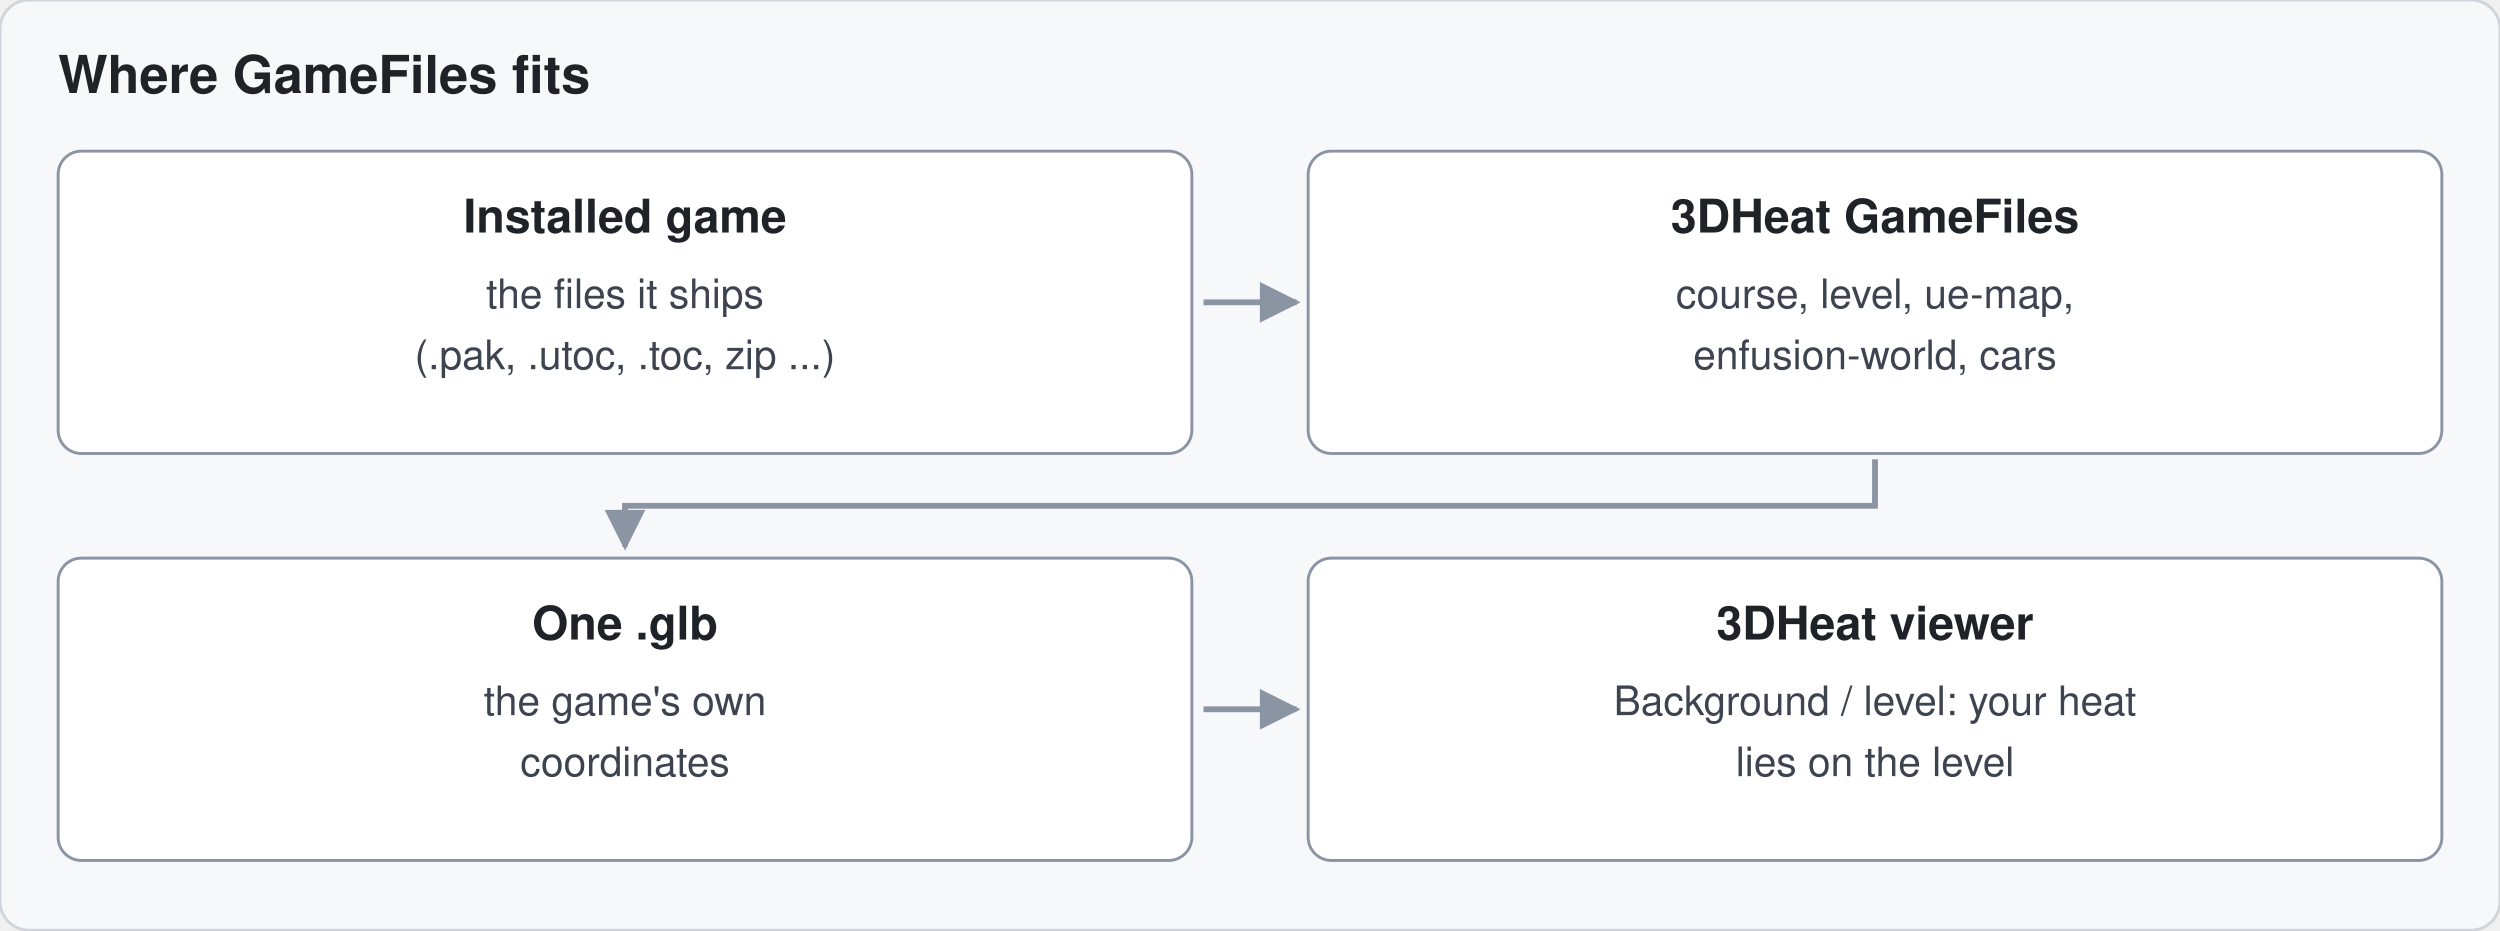
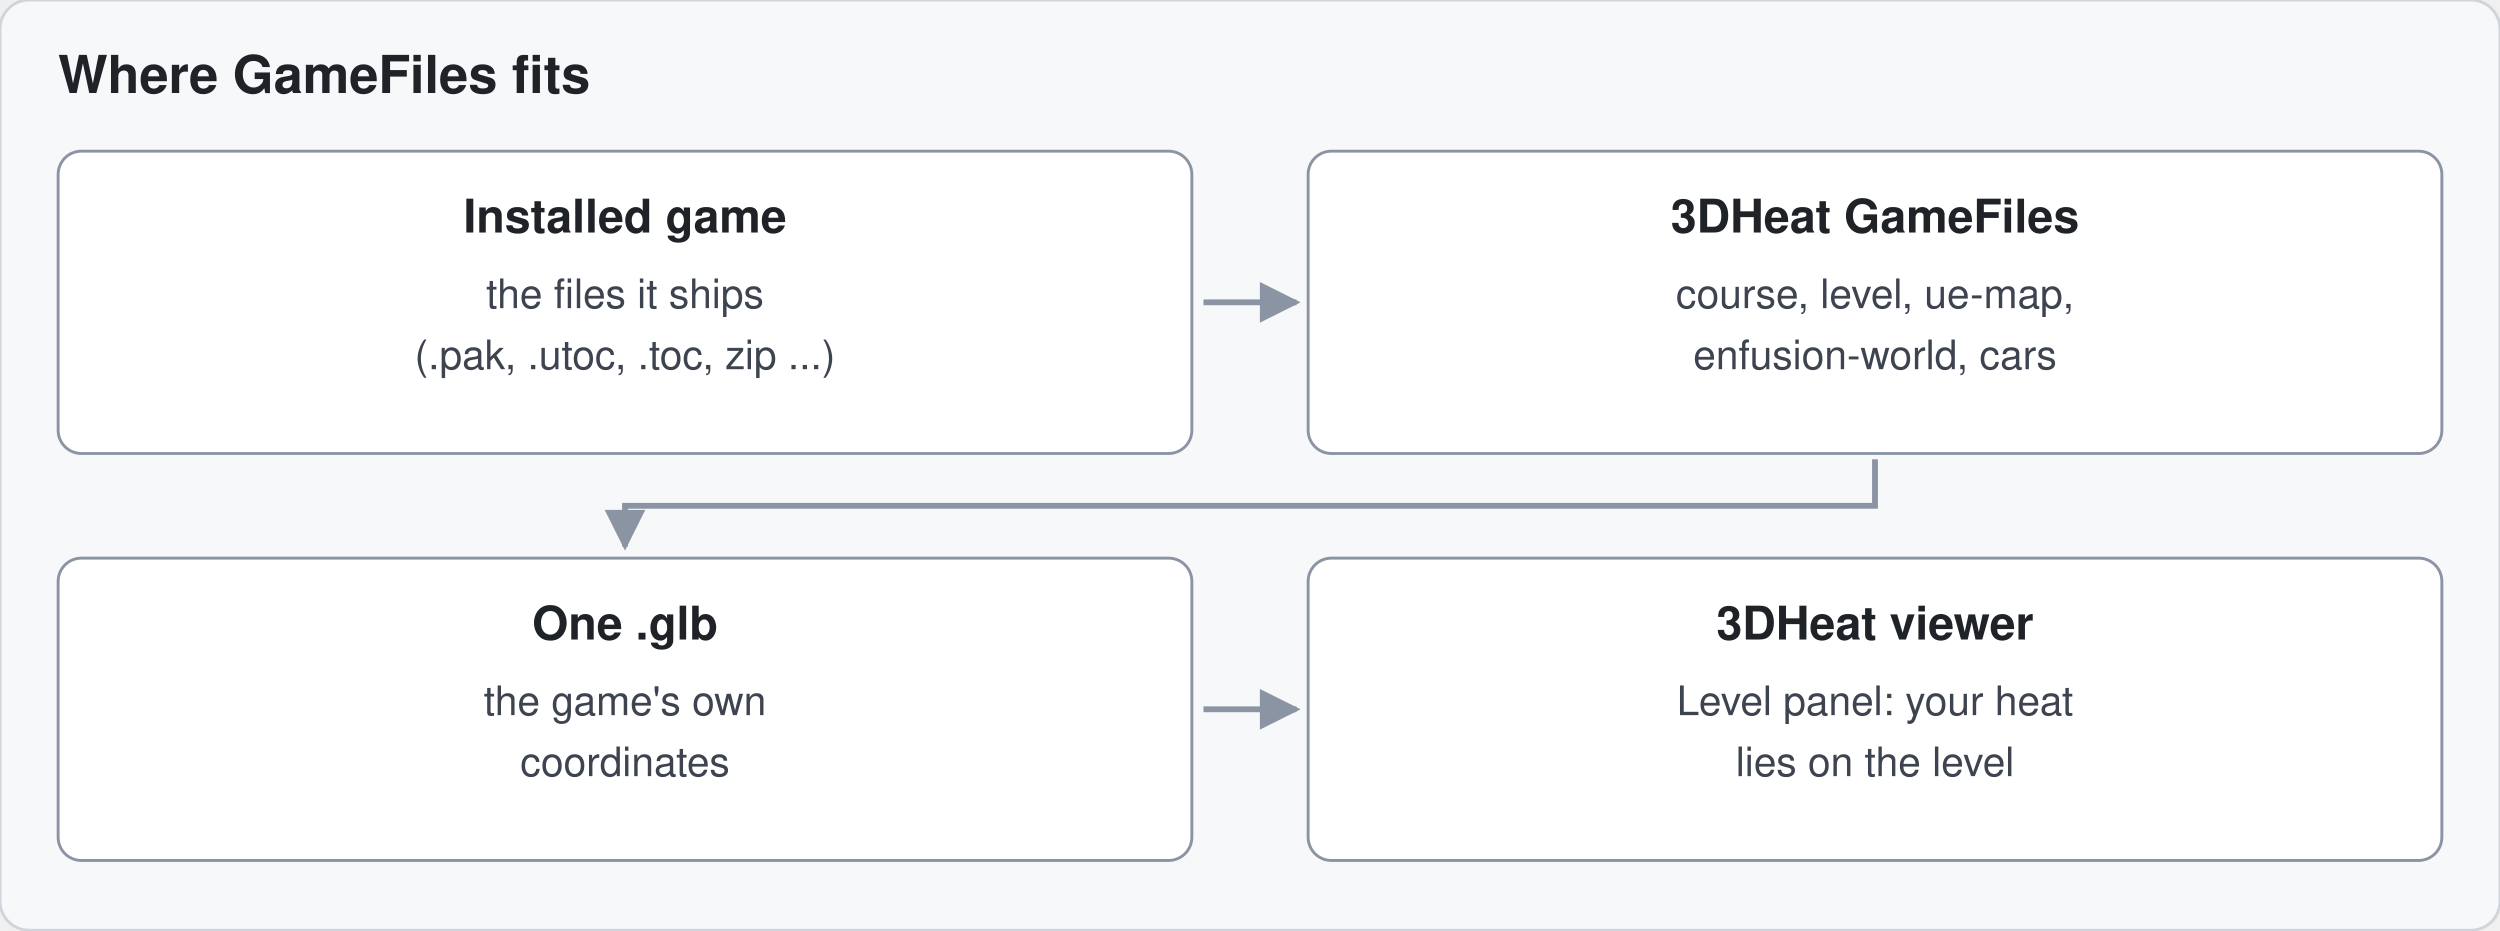
<svg xmlns="http://www.w3.org/2000/svg" width="860" height="320" viewBox="0 0 860 320" role="img" aria-label="Where GameFiles fits">
  <rect width="860" height="320" rx="10" fill="#f7f8fa" stroke="#d0d4db" />
  <defs>
    <marker id="a" viewBox="0 0 10 10" refX="9" refY="5" markerWidth="7" markerHeight="7" orient="auto-start-reverse">
      <path d="M0,0 L10,5 L0,10 z" fill="#8a94a3" />
    </marker>
  </defs>
  <text x="20" y="32" font-family="Segoe UI,Helvetica,Arial,sans-serif" font-size="18" font-weight="600" fill="#1f2328" text-anchor="start">Where GameFiles fits</text>
  <rect x="20" y="52" width="390" height="104" rx="8" fill="#ffffff" stroke="#8a94a3" />
  <text x="215" y="80" font-family="Segoe UI,Helvetica,Arial,sans-serif" font-size="16" font-weight="600" fill="#1f2328" text-anchor="middle">Installed game</text>
  <text x="215" y="106" font-family="Segoe UI,Helvetica,Arial,sans-serif" font-size="14" font-weight="400" fill="#3d4450" text-anchor="middle">the files it ships</text>
  <text x="215" y="127" font-family="Segoe UI,Helvetica,Arial,sans-serif" font-size="14" font-weight="400" fill="#3d4450" text-anchor="middle">(.pak, .utoc, .toc, zip ...)</text>
  <rect x="450" y="52" width="390" height="104" rx="8" fill="#ffffff" stroke="#8a94a3" />
  <text x="645" y="80" font-family="Segoe UI,Helvetica,Arial,sans-serif" font-size="16" font-weight="600" fill="#1f2328" text-anchor="middle">3DHeat GameFiles</text>
  <text x="645" y="106" font-family="Segoe UI,Helvetica,Arial,sans-serif" font-size="14" font-weight="400" fill="#3d4450" text-anchor="middle">course, level, ue-map,</text>
  <text x="645" y="127" font-family="Segoe UI,Helvetica,Arial,sans-serif" font-size="14" font-weight="400" fill="#3d4450" text-anchor="middle">enfusion-world, cars</text>
  <rect x="20" y="192" width="390" height="104" rx="8" fill="#ffffff" stroke="#8a94a3" />
  <text x="215" y="220" font-family="Segoe UI,Helvetica,Arial,sans-serif" font-size="16" font-weight="600" fill="#1f2328" text-anchor="middle">One .glb</text>
  <text x="215" y="246" font-family="Segoe UI,Helvetica,Arial,sans-serif" font-size="14" font-weight="400" fill="#3d4450" text-anchor="middle">the game's own</text>
  <text x="215" y="267" font-family="Segoe UI,Helvetica,Arial,sans-serif" font-size="14" font-weight="400" fill="#3d4450" text-anchor="middle">coordinates</text>
  <rect x="450" y="192" width="390" height="104" rx="8" fill="#ffffff" stroke="#8a94a3" />
  <text x="645" y="220" font-family="Segoe UI,Helvetica,Arial,sans-serif" font-size="16" font-weight="600" fill="#1f2328" text-anchor="middle">3DHeat viewer</text>
-   <text x="645" y="246" font-family="Segoe UI,Helvetica,Arial,sans-serif" font-size="14" font-weight="400" fill="#3d4450" text-anchor="middle">Background / level: your heat</text>
+   <text x="645" y="246" font-family="Segoe UI,Helvetica,Arial,sans-serif" font-size="14" font-weight="400" fill="#3d4450" text-anchor="middle">Level panel: your heat</text>
  <text x="645" y="267" font-family="Segoe UI,Helvetica,Arial,sans-serif" font-size="14" font-weight="400" fill="#3d4450" text-anchor="middle">lies on the level</text>
  <line x1="414" y1="104.0" x2="446" y2="104.0" stroke="#8a94a3" stroke-width="2" marker-end="url(#a)" />
  <path d="M645,158 V174 H215 V188" fill="none" stroke="#8a94a3" stroke-width="2" marker-end="url(#a)" />
  <line x1="414" y1="244.0" x2="446" y2="244.0" stroke="#8a94a3" stroke-width="2" marker-end="url(#a)" />
</svg>
